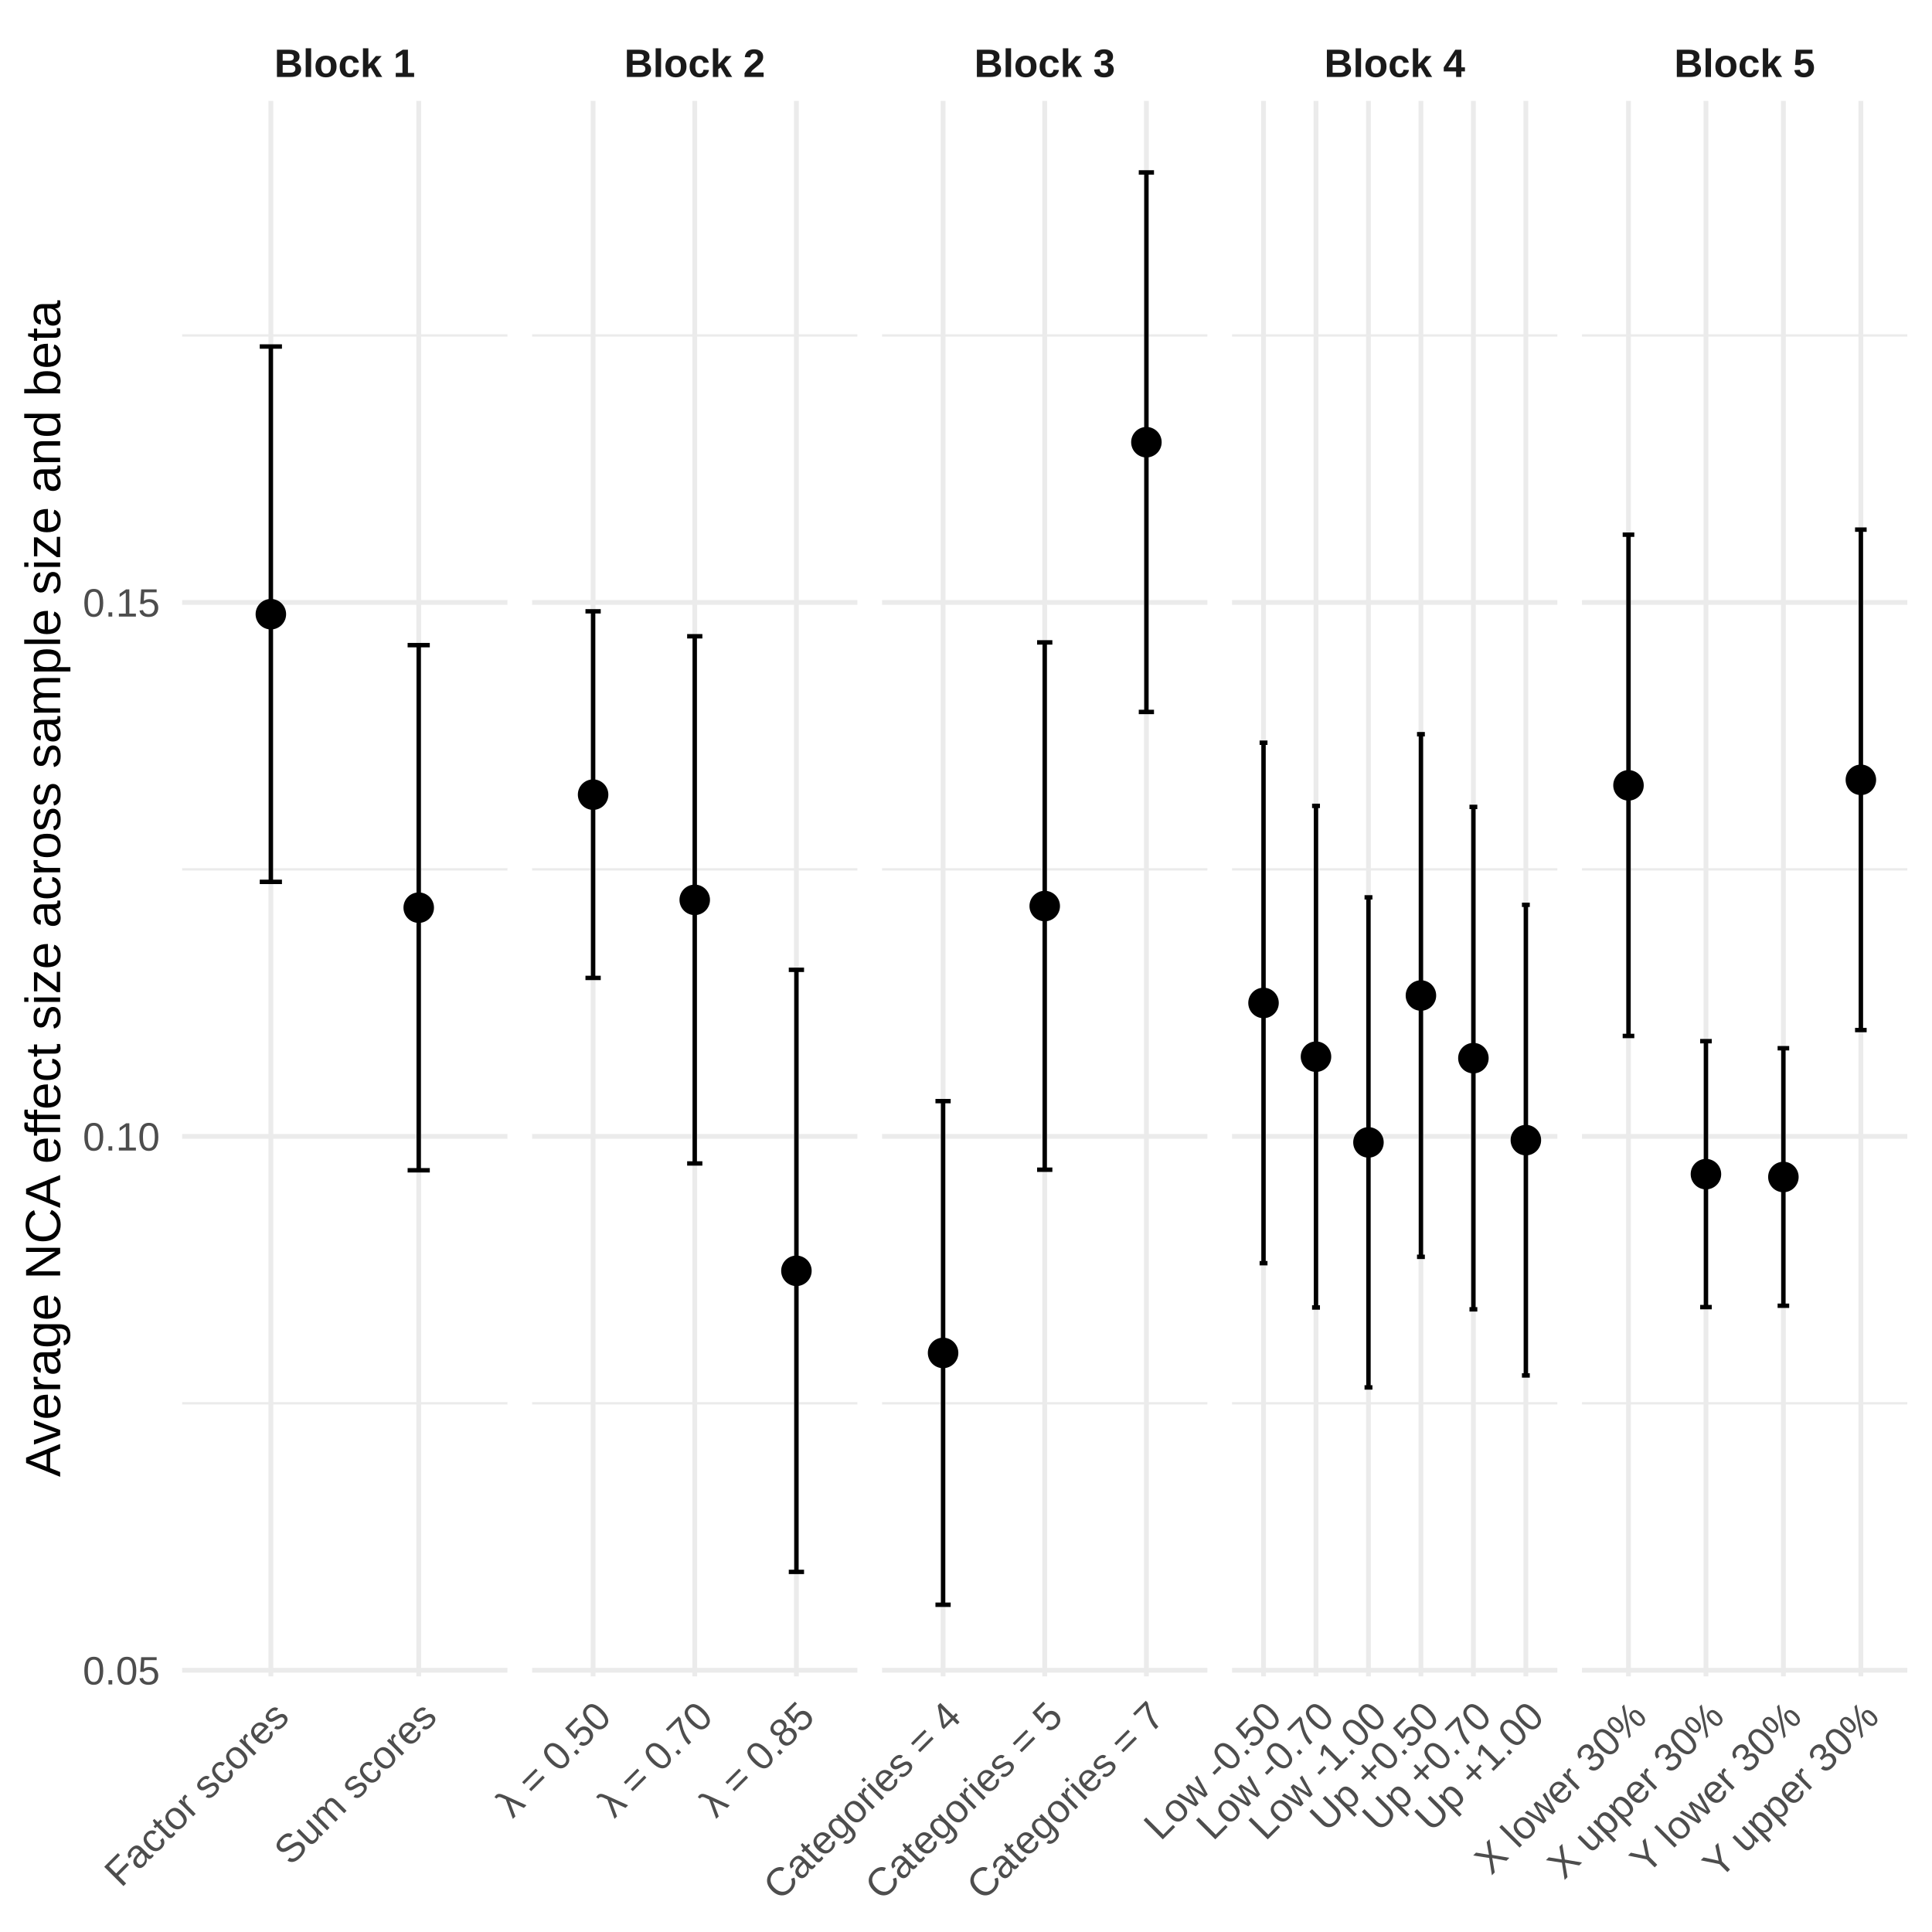
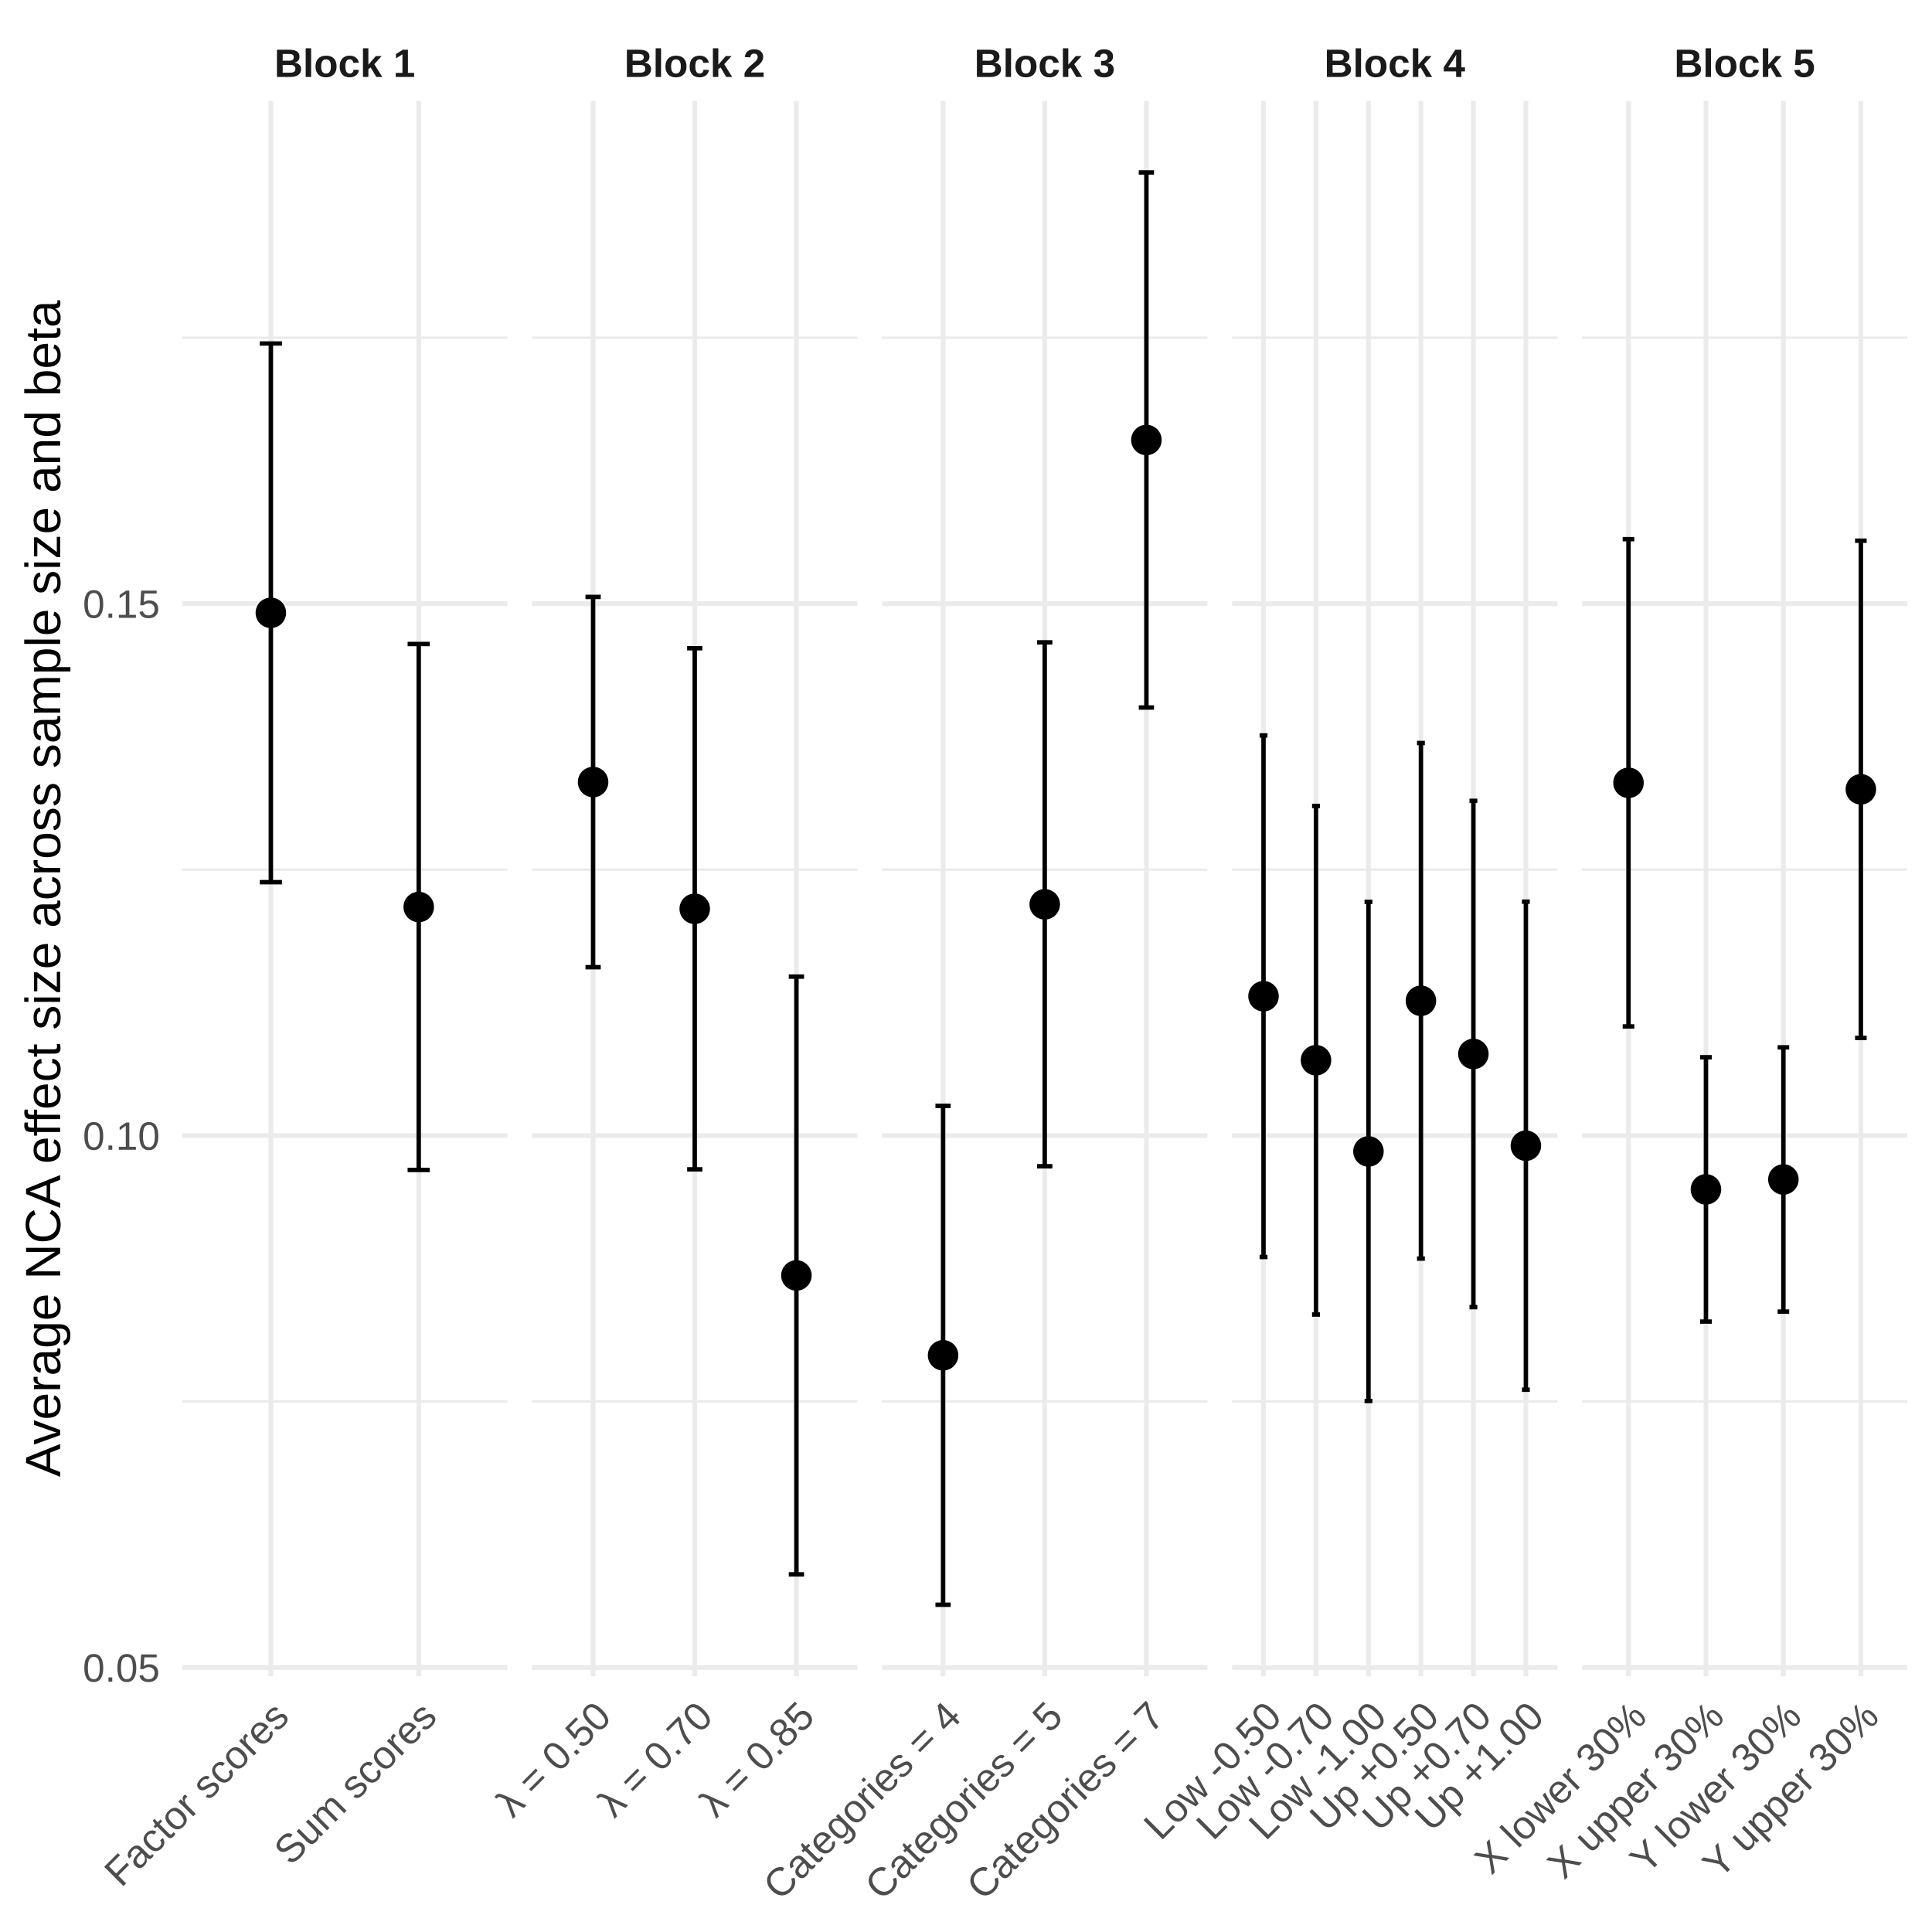
<svg xmlns="http://www.w3.org/2000/svg" width="468.00pt" height="468.00pt" viewBox="0 0 468.00 468.00">
  <g class="svglite">
    <defs>
      <style type="text/css">
    .svglite line, .svglite polyline, .svglite polygon, .svglite path, .svglite rect, .svglite circle {
      fill: none;
      stroke: #000000;
      stroke-linecap: round;
      stroke-linejoin: round;
      stroke-miterlimit: 10.00;
    }
    .svglite text {
      white-space: pre;
    }
    .svglite g.glyphgroup path {
      fill: inherit;
      stroke: none;
    }
  </style>
    </defs>
    <rect width="100%" height="100%" style="stroke: none; fill: #FFFFFF;" />
    <defs>
      <clipPath id="cpMC4wMHw0NjguMDB8MC4wMHw0NjguMDA=">
        <rect x="0.00" y="0.00" width="468.00" height="468.00" />
      </clipPath>
    </defs>
    <g clip-path="url(#cpMC4wMHw0NjguMDB8MC4wMHw0NjguMDA=)">
</g>
    <defs>
      <clipPath id="cpNDQuMTJ8MTIyLjkyfDI0LjQzfDQwNi4wOA==">
        <rect x="44.12" y="24.43" width="78.80" height="381.65" />
      </clipPath>
    </defs>
    <g clip-path="url(#cpNDQuMTJ8MTIyLjkyfDI0LjQzfDQwNi4wOA==)">
-       <polyline points="44.12,339.93 122.92,339.93 " style="stroke-width: 0.58; stroke: #EBEBEB; stroke-linecap: butt;" />
-       <polyline points="44.12,210.59 122.92,210.59 " style="stroke-width: 0.58; stroke: #EBEBEB; stroke-linecap: butt;" />
-       <polyline points="44.12,81.26 122.92,81.26 " style="stroke-width: 0.58; stroke: #EBEBEB; stroke-linecap: butt;" />
-       <polyline points="44.12,404.59 122.92,404.59 " style="stroke-width: 1.16; stroke: #EBEBEB; stroke-linecap: butt;" />
-       <polyline points="44.12,275.26 122.92,275.26 " style="stroke-width: 1.16; stroke: #EBEBEB; stroke-linecap: butt;" />
-       <polyline points="44.12,145.93 122.92,145.93 " style="stroke-width: 1.16; stroke: #EBEBEB; stroke-linecap: butt;" />
+       <polyline points="44.12,339.50 122.92,339.50 " style="stroke-width: 0.58; stroke: #EBEBEB; stroke-linecap: butt;" />
+       <polyline points="44.12,210.65 122.92,210.65 " style="stroke-width: 0.58; stroke: #EBEBEB; stroke-linecap: butt;" />
+       <polyline points="44.12,81.80 122.92,81.80 " style="stroke-width: 0.58; stroke: #EBEBEB; stroke-linecap: butt;" />
+       <polyline points="44.12,403.93 122.92,403.93 " style="stroke-width: 1.16; stroke: #EBEBEB; stroke-linecap: butt;" />
+       <polyline points="44.12,275.08 122.92,275.08 " style="stroke-width: 1.16; stroke: #EBEBEB; stroke-linecap: butt;" />
+       <polyline points="44.12,146.23 122.92,146.23 " style="stroke-width: 1.16; stroke: #EBEBEB; stroke-linecap: butt;" />
      <polyline points="65.61,406.08 65.61,24.43 " style="stroke-width: 1.16; stroke: #EBEBEB; stroke-linecap: butt;" />
      <polyline points="101.43,406.08 101.43,24.43 " style="stroke-width: 1.16; stroke: #EBEBEB; stroke-linecap: butt;" />
-       <circle cx="65.61" cy="148.78" r="3.34" style="stroke-width: 0.71; fill: #000000;" />
-       <circle cx="101.43" cy="219.87" r="3.34" style="stroke-width: 0.71; fill: #000000;" />
-       <polyline points="62.92,83.94 68.30,83.94 " style="stroke-width: 1.07; stroke-linecap: butt;" />
-       <polyline points="65.61,83.94 65.61,213.62 " style="stroke-width: 1.07; stroke-linecap: butt;" />
-       <polyline points="62.92,213.62 68.30,213.62 " style="stroke-width: 1.07; stroke-linecap: butt;" />
-       <polyline points="98.74,156.27 104.11,156.27 " style="stroke-width: 1.07; stroke-linecap: butt;" />
-       <polyline points="101.43,156.27 101.43,283.48 " style="stroke-width: 1.07; stroke-linecap: butt;" />
-       <polyline points="98.74,283.48 104.11,283.48 " style="stroke-width: 1.07; stroke-linecap: butt;" />
+       <circle cx="65.61" cy="148.45" r="3.34" style="stroke-width: 0.71; fill: #000000;" />
+       <circle cx="101.43" cy="219.71" r="3.34" style="stroke-width: 0.71; fill: #000000;" />
+       <polyline points="62.92,83.21 68.30,83.21 " style="stroke-width: 1.07; stroke-linecap: butt;" />
+       <polyline points="65.61,83.21 65.61,213.69 " style="stroke-width: 1.07; stroke-linecap: butt;" />
+       <polyline points="62.92,213.69 68.30,213.69 " style="stroke-width: 1.07; stroke-linecap: butt;" />
+       <polyline points="98.74,156.00 104.11,156.00 " style="stroke-width: 1.07; stroke-linecap: butt;" />
+       <polyline points="101.43,156.00 101.43,283.41 " style="stroke-width: 1.07; stroke-linecap: butt;" />
+       <polyline points="98.74,283.41 104.11,283.41 " style="stroke-width: 1.07; stroke-linecap: butt;" />
    </g>
    <g clip-path="url(#cpMC4wMHw0NjguMDB8MC4wMHw0NjguMDA=)">
</g>
    <defs>
      <clipPath id="cpMTI4LjkwfDIwNy42OXwyNC40M3w0MDYuMDg=">
        <rect x="128.90" y="24.43" width="78.80" height="381.65" />
      </clipPath>
    </defs>
    <g clip-path="url(#cpMTI4LjkwfDIwNy42OXwyNC40M3w0MDYuMDg=)">
-       <polyline points="128.90,339.93 207.69,339.93 " style="stroke-width: 0.58; stroke: #EBEBEB; stroke-linecap: butt;" />
-       <polyline points="128.90,210.59 207.69,210.59 " style="stroke-width: 0.58; stroke: #EBEBEB; stroke-linecap: butt;" />
-       <polyline points="128.90,81.26 207.69,81.26 " style="stroke-width: 0.58; stroke: #EBEBEB; stroke-linecap: butt;" />
-       <polyline points="128.90,404.59 207.69,404.59 " style="stroke-width: 1.16; stroke: #EBEBEB; stroke-linecap: butt;" />
-       <polyline points="128.90,275.26 207.69,275.26 " style="stroke-width: 1.16; stroke: #EBEBEB; stroke-linecap: butt;" />
-       <polyline points="128.90,145.93 207.69,145.93 " style="stroke-width: 1.16; stroke: #EBEBEB; stroke-linecap: butt;" />
+       <polyline points="128.90,339.50 207.69,339.50 " style="stroke-width: 0.58; stroke: #EBEBEB; stroke-linecap: butt;" />
+       <polyline points="128.90,210.65 207.69,210.65 " style="stroke-width: 0.58; stroke: #EBEBEB; stroke-linecap: butt;" />
+       <polyline points="128.90,81.80 207.69,81.80 " style="stroke-width: 0.58; stroke: #EBEBEB; stroke-linecap: butt;" />
+       <polyline points="128.90,403.93 207.69,403.93 " style="stroke-width: 1.16; stroke: #EBEBEB; stroke-linecap: butt;" />
+       <polyline points="128.90,275.08 207.69,275.08 " style="stroke-width: 1.16; stroke: #EBEBEB; stroke-linecap: butt;" />
+       <polyline points="128.90,146.23 207.69,146.23 " style="stroke-width: 1.16; stroke: #EBEBEB; stroke-linecap: butt;" />
      <polyline points="143.67,406.08 143.67,24.43 " style="stroke-width: 1.16; stroke: #EBEBEB; stroke-linecap: butt;" />
      <polyline points="168.29,406.08 168.29,24.43 " style="stroke-width: 1.16; stroke: #EBEBEB; stroke-linecap: butt;" />
      <polyline points="192.92,406.08 192.92,24.43 " style="stroke-width: 1.16; stroke: #EBEBEB; stroke-linecap: butt;" />
-       <circle cx="143.67" cy="192.49" r="3.34" style="stroke-width: 0.71; fill: #000000;" />
-       <circle cx="168.29" cy="217.98" r="3.34" style="stroke-width: 0.71; fill: #000000;" />
-       <circle cx="192.92" cy="307.84" r="3.34" style="stroke-width: 0.71; fill: #000000;" />
-       <polyline points="141.82,148.08 145.52,148.08 " style="stroke-width: 1.07; stroke-linecap: butt;" />
-       <polyline points="143.67,148.08 143.67,236.89 " style="stroke-width: 1.07; stroke-linecap: butt;" />
-       <polyline points="141.82,236.89 145.52,236.89 " style="stroke-width: 1.07; stroke-linecap: butt;" />
-       <polyline points="166.45,154.13 170.14,154.13 " style="stroke-width: 1.07; stroke-linecap: butt;" />
-       <polyline points="168.29,154.13 168.29,281.83 " style="stroke-width: 1.07; stroke-linecap: butt;" />
-       <polyline points="166.45,281.83 170.14,281.83 " style="stroke-width: 1.07; stroke-linecap: butt;" />
-       <polyline points="191.07,234.92 194.77,234.92 " style="stroke-width: 1.07; stroke-linecap: butt;" />
-       <polyline points="192.92,234.92 192.92,380.77 " style="stroke-width: 1.07; stroke-linecap: butt;" />
-       <polyline points="191.07,380.77 194.77,380.77 " style="stroke-width: 1.07; stroke-linecap: butt;" />
+       <circle cx="143.67" cy="189.44" r="3.34" style="stroke-width: 0.71; fill: #000000;" />
+       <circle cx="168.29" cy="220.14" r="3.34" style="stroke-width: 0.71; fill: #000000;" />
+       <circle cx="192.92" cy="308.96" r="3.34" style="stroke-width: 0.71; fill: #000000;" />
+       <polyline points="141.82,144.59 145.52,144.59 " style="stroke-width: 1.07; stroke-linecap: butt;" />
+       <polyline points="143.67,144.59 143.67,234.29 " style="stroke-width: 1.07; stroke-linecap: butt;" />
+       <polyline points="141.82,234.29 145.52,234.29 " style="stroke-width: 1.07; stroke-linecap: butt;" />
+       <polyline points="166.45,157.03 170.14,157.03 " style="stroke-width: 1.07; stroke-linecap: butt;" />
+       <polyline points="168.29,157.03 168.29,283.26 " style="stroke-width: 1.07; stroke-linecap: butt;" />
+       <polyline points="166.45,283.26 170.14,283.26 " style="stroke-width: 1.07; stroke-linecap: butt;" />
+       <polyline points="191.07,236.57 194.77,236.57 " style="stroke-width: 1.07; stroke-linecap: butt;" />
+       <polyline points="192.92,236.57 192.92,381.36 " style="stroke-width: 1.07; stroke-linecap: butt;" />
+       <polyline points="191.07,381.36 194.77,381.36 " style="stroke-width: 1.07; stroke-linecap: butt;" />
    </g>
    <g clip-path="url(#cpMC4wMHw0NjguMDB8MC4wMHw0NjguMDA=)">
</g>
    <defs>
      <clipPath id="cpMjEzLjY3fDI5Mi40N3wyNC40M3w0MDYuMDg=">
        <rect x="213.67" y="24.43" width="78.80" height="381.65" />
      </clipPath>
    </defs>
    <g clip-path="url(#cpMjEzLjY3fDI5Mi40N3wyNC40M3w0MDYuMDg=)">
-       <polyline points="213.67,339.93 292.47,339.93 " style="stroke-width: 0.58; stroke: #EBEBEB; stroke-linecap: butt;" />
-       <polyline points="213.67,210.59 292.47,210.59 " style="stroke-width: 0.58; stroke: #EBEBEB; stroke-linecap: butt;" />
-       <polyline points="213.67,81.26 292.47,81.26 " style="stroke-width: 0.58; stroke: #EBEBEB; stroke-linecap: butt;" />
-       <polyline points="213.67,404.59 292.47,404.59 " style="stroke-width: 1.16; stroke: #EBEBEB; stroke-linecap: butt;" />
-       <polyline points="213.67,275.26 292.47,275.26 " style="stroke-width: 1.16; stroke: #EBEBEB; stroke-linecap: butt;" />
-       <polyline points="213.67,145.93 292.47,145.93 " style="stroke-width: 1.16; stroke: #EBEBEB; stroke-linecap: butt;" />
+       <polyline points="213.67,339.50 292.47,339.50 " style="stroke-width: 0.58; stroke: #EBEBEB; stroke-linecap: butt;" />
+       <polyline points="213.67,210.65 292.47,210.65 " style="stroke-width: 0.58; stroke: #EBEBEB; stroke-linecap: butt;" />
+       <polyline points="213.67,81.80 292.47,81.80 " style="stroke-width: 0.58; stroke: #EBEBEB; stroke-linecap: butt;" />
+       <polyline points="213.67,403.93 292.47,403.93 " style="stroke-width: 1.16; stroke: #EBEBEB; stroke-linecap: butt;" />
+       <polyline points="213.67,275.08 292.47,275.08 " style="stroke-width: 1.16; stroke: #EBEBEB; stroke-linecap: butt;" />
+       <polyline points="213.67,146.23 292.47,146.23 " style="stroke-width: 1.16; stroke: #EBEBEB; stroke-linecap: butt;" />
      <polyline points="228.45,406.08 228.45,24.43 " style="stroke-width: 1.16; stroke: #EBEBEB; stroke-linecap: butt;" />
      <polyline points="253.07,406.08 253.07,24.43 " style="stroke-width: 1.16; stroke: #EBEBEB; stroke-linecap: butt;" />
      <polyline points="277.70,406.08 277.70,24.43 " style="stroke-width: 1.16; stroke: #EBEBEB; stroke-linecap: butt;" />
-       <circle cx="228.45" cy="327.73" r="3.34" style="stroke-width: 0.71; fill: #000000;" />
-       <circle cx="253.07" cy="219.48" r="3.34" style="stroke-width: 0.71; fill: #000000;" />
-       <circle cx="277.70" cy="107.12" r="3.34" style="stroke-width: 0.71; fill: #000000;" />
-       <polyline points="226.60,266.73 230.29,266.73 " style="stroke-width: 1.07; stroke-linecap: butt;" />
-       <polyline points="228.45,266.73 228.45,388.73 " style="stroke-width: 1.07; stroke-linecap: butt;" />
+       <circle cx="228.45" cy="328.30" r="3.34" style="stroke-width: 0.71; fill: #000000;" />
+       <circle cx="253.07" cy="219.06" r="3.34" style="stroke-width: 0.71; fill: #000000;" />
+       <circle cx="277.70" cy="106.58" r="3.34" style="stroke-width: 0.71; fill: #000000;" />
+       <polyline points="226.60,267.88 230.29,267.88 " style="stroke-width: 1.07; stroke-linecap: butt;" />
+       <polyline points="228.45,267.88 228.45,388.73 " style="stroke-width: 1.07; stroke-linecap: butt;" />
      <polyline points="226.60,388.73 230.29,388.73 " style="stroke-width: 1.07; stroke-linecap: butt;" />
-       <polyline points="251.22,155.61 254.92,155.61 " style="stroke-width: 1.07; stroke-linecap: butt;" />
-       <polyline points="253.07,155.61 253.07,283.35 " style="stroke-width: 1.07; stroke-linecap: butt;" />
-       <polyline points="251.22,283.35 254.92,283.35 " style="stroke-width: 1.07; stroke-linecap: butt;" />
+       <polyline points="251.22,155.60 254.92,155.60 " style="stroke-width: 1.07; stroke-linecap: butt;" />
+       <polyline points="253.07,155.60 253.07,282.51 " style="stroke-width: 1.07; stroke-linecap: butt;" />
+       <polyline points="251.22,282.51 254.92,282.51 " style="stroke-width: 1.07; stroke-linecap: butt;" />
      <polyline points="275.85,41.77 279.54,41.77 " style="stroke-width: 1.07; stroke-linecap: butt;" />
-       <polyline points="277.70,41.77 277.70,172.46 " style="stroke-width: 1.07; stroke-linecap: butt;" />
-       <polyline points="275.85,172.46 279.54,172.46 " style="stroke-width: 1.07; stroke-linecap: butt;" />
+       <polyline points="277.70,41.77 277.70,171.39 " style="stroke-width: 1.07; stroke-linecap: butt;" />
+       <polyline points="275.85,171.39 279.54,171.39 " style="stroke-width: 1.07; stroke-linecap: butt;" />
    </g>
    <g clip-path="url(#cpMC4wMHw0NjguMDB8MC4wMHw0NjguMDA=)">
</g>
    <defs>
      <clipPath id="cpMjk4LjQ1fDM3Ny4yNXwyNC40M3w0MDYuMDg=">
        <rect x="298.45" y="24.43" width="78.80" height="381.65" />
      </clipPath>
    </defs>
    <g clip-path="url(#cpMjk4LjQ1fDM3Ny4yNXwyNC40M3w0MDYuMDg=)">
-       <polyline points="298.45,339.93 377.25,339.93 " style="stroke-width: 0.58; stroke: #EBEBEB; stroke-linecap: butt;" />
-       <polyline points="298.45,210.59 377.25,210.59 " style="stroke-width: 0.58; stroke: #EBEBEB; stroke-linecap: butt;" />
-       <polyline points="298.45,81.26 377.25,81.26 " style="stroke-width: 0.58; stroke: #EBEBEB; stroke-linecap: butt;" />
-       <polyline points="298.45,404.59 377.25,404.59 " style="stroke-width: 1.16; stroke: #EBEBEB; stroke-linecap: butt;" />
-       <polyline points="298.45,275.26 377.25,275.26 " style="stroke-width: 1.16; stroke: #EBEBEB; stroke-linecap: butt;" />
-       <polyline points="298.45,145.93 377.25,145.93 " style="stroke-width: 1.16; stroke: #EBEBEB; stroke-linecap: butt;" />
+       <polyline points="298.45,339.50 377.25,339.50 " style="stroke-width: 0.58; stroke: #EBEBEB; stroke-linecap: butt;" />
+       <polyline points="298.45,210.65 377.25,210.65 " style="stroke-width: 0.58; stroke: #EBEBEB; stroke-linecap: butt;" />
+       <polyline points="298.45,81.80 377.25,81.80 " style="stroke-width: 0.58; stroke: #EBEBEB; stroke-linecap: butt;" />
+       <polyline points="298.45,403.93 377.25,403.93 " style="stroke-width: 1.16; stroke: #EBEBEB; stroke-linecap: butt;" />
+       <polyline points="298.45,275.08 377.25,275.08 " style="stroke-width: 1.16; stroke: #EBEBEB; stroke-linecap: butt;" />
+       <polyline points="298.45,146.23 377.25,146.23 " style="stroke-width: 1.16; stroke: #EBEBEB; stroke-linecap: butt;" />
      <polyline points="306.07,406.08 306.07,24.43 " style="stroke-width: 1.16; stroke: #EBEBEB; stroke-linecap: butt;" />
      <polyline points="318.78,406.08 318.78,24.43 " style="stroke-width: 1.16; stroke: #EBEBEB; stroke-linecap: butt;" />
      <polyline points="331.49,406.08 331.49,24.43 " style="stroke-width: 1.16; stroke: #EBEBEB; stroke-linecap: butt;" />
      <polyline points="344.20,406.08 344.20,24.43 " style="stroke-width: 1.16; stroke: #EBEBEB; stroke-linecap: butt;" />
      <polyline points="356.91,406.08 356.91,24.43 " style="stroke-width: 1.16; stroke: #EBEBEB; stroke-linecap: butt;" />
      <polyline points="369.62,406.08 369.62,24.43 " style="stroke-width: 1.16; stroke: #EBEBEB; stroke-linecap: butt;" />
-       <circle cx="306.07" cy="242.95" r="3.34" style="stroke-width: 0.71; fill: #000000;" />
-       <circle cx="318.78" cy="255.97" r="3.34" style="stroke-width: 0.71; fill: #000000;" />
-       <circle cx="331.49" cy="276.73" r="3.34" style="stroke-width: 0.71; fill: #000000;" />
-       <circle cx="344.20" cy="241.15" r="3.34" style="stroke-width: 0.71; fill: #000000;" />
-       <circle cx="356.91" cy="256.32" r="3.34" style="stroke-width: 0.71; fill: #000000;" />
-       <circle cx="369.62" cy="276.18" r="3.34" style="stroke-width: 0.71; fill: #000000;" />
-       <polyline points="305.12,179.91 307.03,179.91 " style="stroke-width: 1.07; stroke-linecap: butt;" />
-       <polyline points="306.07,179.91 306.07,305.99 " style="stroke-width: 1.07; stroke-linecap: butt;" />
-       <polyline points="305.12,305.99 307.03,305.99 " style="stroke-width: 1.07; stroke-linecap: butt;" />
-       <polyline points="317.83,195.21 319.74,195.21 " style="stroke-width: 1.07; stroke-linecap: butt;" />
-       <polyline points="318.78,195.21 318.78,316.72 " style="stroke-width: 1.07; stroke-linecap: butt;" />
-       <polyline points="317.83,316.72 319.74,316.72 " style="stroke-width: 1.07; stroke-linecap: butt;" />
-       <polyline points="330.54,217.37 332.45,217.37 " style="stroke-width: 1.07; stroke-linecap: butt;" />
-       <polyline points="331.49,217.37 331.49,336.09 " style="stroke-width: 1.07; stroke-linecap: butt;" />
-       <polyline points="330.54,336.09 332.45,336.09 " style="stroke-width: 1.07; stroke-linecap: butt;" />
-       <polyline points="343.25,177.85 345.15,177.85 " style="stroke-width: 1.07; stroke-linecap: butt;" />
-       <polyline points="344.20,177.85 344.20,304.45 " style="stroke-width: 1.07; stroke-linecap: butt;" />
-       <polyline points="343.25,304.45 345.15,304.45 " style="stroke-width: 1.07; stroke-linecap: butt;" />
-       <polyline points="355.96,195.46 357.86,195.46 " style="stroke-width: 1.07; stroke-linecap: butt;" />
-       <polyline points="356.91,195.46 356.91,317.17 " style="stroke-width: 1.07; stroke-linecap: butt;" />
-       <polyline points="355.96,317.17 357.86,317.17 " style="stroke-width: 1.07; stroke-linecap: butt;" />
-       <polyline points="368.67,219.18 370.57,219.18 " style="stroke-width: 1.07; stroke-linecap: butt;" />
-       <polyline points="369.62,219.18 369.62,333.18 " style="stroke-width: 1.07; stroke-linecap: butt;" />
-       <polyline points="368.67,333.18 370.57,333.18 " style="stroke-width: 1.07; stroke-linecap: butt;" />
+       <circle cx="306.07" cy="241.32" r="3.34" style="stroke-width: 0.71; fill: #000000;" />
+       <circle cx="318.78" cy="256.83" r="3.34" style="stroke-width: 0.71; fill: #000000;" />
+       <circle cx="331.49" cy="278.92" r="3.34" style="stroke-width: 0.71; fill: #000000;" />
+       <circle cx="344.20" cy="242.43" r="3.34" style="stroke-width: 0.71; fill: #000000;" />
+       <circle cx="356.91" cy="255.31" r="3.34" style="stroke-width: 0.71; fill: #000000;" />
+       <circle cx="369.62" cy="277.53" r="3.34" style="stroke-width: 0.71; fill: #000000;" />
+       <polyline points="305.12,178.15 307.03,178.15 " style="stroke-width: 1.07; stroke-linecap: butt;" />
+       <polyline points="306.07,178.15 306.07,304.49 " style="stroke-width: 1.07; stroke-linecap: butt;" />
+       <polyline points="305.12,304.49 307.03,304.49 " style="stroke-width: 1.07; stroke-linecap: butt;" />
+       <polyline points="317.83,195.22 319.74,195.22 " style="stroke-width: 1.07; stroke-linecap: butt;" />
+       <polyline points="318.78,195.22 318.78,318.43 " style="stroke-width: 1.07; stroke-linecap: butt;" />
+       <polyline points="317.83,318.43 319.74,318.43 " style="stroke-width: 1.07; stroke-linecap: butt;" />
+       <polyline points="330.54,218.47 332.45,218.47 " style="stroke-width: 1.07; stroke-linecap: butt;" />
+       <polyline points="331.49,218.47 331.49,339.37 " style="stroke-width: 1.07; stroke-linecap: butt;" />
+       <polyline points="330.54,339.37 332.45,339.37 " style="stroke-width: 1.07; stroke-linecap: butt;" />
+       <polyline points="343.25,179.99 345.15,179.99 " style="stroke-width: 1.07; stroke-linecap: butt;" />
+       <polyline points="344.20,179.99 344.20,304.87 " style="stroke-width: 1.07; stroke-linecap: butt;" />
+       <polyline points="343.25,304.87 345.15,304.87 " style="stroke-width: 1.07; stroke-linecap: butt;" />
+       <polyline points="355.96,193.99 357.86,193.99 " style="stroke-width: 1.07; stroke-linecap: butt;" />
+       <polyline points="356.91,193.99 356.91,316.63 " style="stroke-width: 1.07; stroke-linecap: butt;" />
+       <polyline points="355.96,316.63 357.86,316.63 " style="stroke-width: 1.07; stroke-linecap: butt;" />
+       <polyline points="368.67,218.42 370.57,218.42 " style="stroke-width: 1.07; stroke-linecap: butt;" />
+       <polyline points="369.62,218.42 369.62,336.64 " style="stroke-width: 1.07; stroke-linecap: butt;" />
+       <polyline points="368.67,336.64 370.57,336.64 " style="stroke-width: 1.07; stroke-linecap: butt;" />
    </g>
    <g clip-path="url(#cpMC4wMHw0NjguMDB8MC4wMHw0NjguMDA=)">
</g>
    <defs>
      <clipPath id="cpMzgzLjIyfDQ2Mi4wMnwyNC40M3w0MDYuMDg=">
        <rect x="383.22" y="24.43" width="78.80" height="381.65" />
      </clipPath>
    </defs>
    <g clip-path="url(#cpMzgzLjIyfDQ2Mi4wMnwyNC40M3w0MDYuMDg=)">
-       <polyline points="383.22,339.93 462.02,339.93 " style="stroke-width: 0.58; stroke: #EBEBEB; stroke-linecap: butt;" />
-       <polyline points="383.22,210.59 462.02,210.59 " style="stroke-width: 0.58; stroke: #EBEBEB; stroke-linecap: butt;" />
-       <polyline points="383.22,81.26 462.02,81.26 " style="stroke-width: 0.58; stroke: #EBEBEB; stroke-linecap: butt;" />
-       <polyline points="383.22,404.59 462.02,404.59 " style="stroke-width: 1.16; stroke: #EBEBEB; stroke-linecap: butt;" />
-       <polyline points="383.22,275.26 462.02,275.26 " style="stroke-width: 1.16; stroke: #EBEBEB; stroke-linecap: butt;" />
-       <polyline points="383.22,145.93 462.02,145.93 " style="stroke-width: 1.16; stroke: #EBEBEB; stroke-linecap: butt;" />
+       <polyline points="383.22,339.50 462.02,339.50 " style="stroke-width: 0.58; stroke: #EBEBEB; stroke-linecap: butt;" />
+       <polyline points="383.22,210.65 462.02,210.65 " style="stroke-width: 0.58; stroke: #EBEBEB; stroke-linecap: butt;" />
+       <polyline points="383.22,81.80 462.02,81.80 " style="stroke-width: 0.58; stroke: #EBEBEB; stroke-linecap: butt;" />
+       <polyline points="383.22,403.93 462.02,403.93 " style="stroke-width: 1.16; stroke: #EBEBEB; stroke-linecap: butt;" />
+       <polyline points="383.22,275.08 462.02,275.08 " style="stroke-width: 1.16; stroke: #EBEBEB; stroke-linecap: butt;" />
+       <polyline points="383.22,146.23 462.02,146.23 " style="stroke-width: 1.16; stroke: #EBEBEB; stroke-linecap: butt;" />
      <polyline points="394.48,406.08 394.48,24.43 " style="stroke-width: 1.16; stroke: #EBEBEB; stroke-linecap: butt;" />
      <polyline points="413.24,406.08 413.24,24.43 " style="stroke-width: 1.16; stroke: #EBEBEB; stroke-linecap: butt;" />
      <polyline points="432.00,406.08 432.00,24.43 " style="stroke-width: 1.16; stroke: #EBEBEB; stroke-linecap: butt;" />
      <polyline points="450.77,406.08 450.77,24.43 " style="stroke-width: 1.16; stroke: #EBEBEB; stroke-linecap: butt;" />
-       <circle cx="394.48" cy="190.24" r="3.34" style="stroke-width: 0.71; fill: #000000;" />
-       <circle cx="413.24" cy="284.42" r="3.34" style="stroke-width: 0.71; fill: #000000;" />
-       <circle cx="432.00" cy="285.11" r="3.34" style="stroke-width: 0.71; fill: #000000;" />
-       <circle cx="450.77" cy="188.90" r="3.34" style="stroke-width: 0.71; fill: #000000;" />
-       <polyline points="393.07,129.52 395.89,129.52 " style="stroke-width: 1.07; stroke-linecap: butt;" />
-       <polyline points="394.48,129.52 394.48,250.95 " style="stroke-width: 1.07; stroke-linecap: butt;" />
-       <polyline points="393.07,250.95 395.89,250.95 " style="stroke-width: 1.07; stroke-linecap: butt;" />
-       <polyline points="411.84,252.21 414.65,252.21 " style="stroke-width: 1.07; stroke-linecap: butt;" />
-       <polyline points="413.24,252.21 413.24,316.63 " style="stroke-width: 1.07; stroke-linecap: butt;" />
-       <polyline points="411.84,316.63 414.65,316.63 " style="stroke-width: 1.07; stroke-linecap: butt;" />
-       <polyline points="430.60,253.92 433.41,253.92 " style="stroke-width: 1.07; stroke-linecap: butt;" />
-       <polyline points="432.00,253.92 432.00,316.30 " style="stroke-width: 1.07; stroke-linecap: butt;" />
-       <polyline points="430.60,316.30 433.41,316.30 " style="stroke-width: 1.07; stroke-linecap: butt;" />
-       <polyline points="449.36,128.29 452.17,128.29 " style="stroke-width: 1.07; stroke-linecap: butt;" />
-       <polyline points="450.77,128.29 450.77,249.52 " style="stroke-width: 1.07; stroke-linecap: butt;" />
-       <polyline points="449.36,249.52 452.17,249.52 " style="stroke-width: 1.07; stroke-linecap: butt;" />
+       <circle cx="394.48" cy="189.63" r="3.34" style="stroke-width: 0.71; fill: #000000;" />
+       <circle cx="413.24" cy="288.11" r="3.34" style="stroke-width: 0.71; fill: #000000;" />
+       <circle cx="432.00" cy="285.71" r="3.34" style="stroke-width: 0.71; fill: #000000;" />
+       <circle cx="450.77" cy="191.20" r="3.34" style="stroke-width: 0.71; fill: #000000;" />
+       <polyline points="393.07,130.61 395.89,130.61 " style="stroke-width: 1.07; stroke-linecap: butt;" />
+       <polyline points="394.48,130.61 394.48,248.64 " style="stroke-width: 1.07; stroke-linecap: butt;" />
+       <polyline points="393.07,248.64 395.89,248.64 " style="stroke-width: 1.07; stroke-linecap: butt;" />
+       <polyline points="411.84,256.10 414.65,256.10 " style="stroke-width: 1.07; stroke-linecap: butt;" />
+       <polyline points="413.24,256.10 413.24,320.13 " style="stroke-width: 1.07; stroke-linecap: butt;" />
+       <polyline points="411.84,320.13 414.65,320.13 " style="stroke-width: 1.07; stroke-linecap: butt;" />
+       <polyline points="430.60,253.71 433.41,253.71 " style="stroke-width: 1.07; stroke-linecap: butt;" />
+       <polyline points="432.00,253.71 432.00,317.72 " style="stroke-width: 1.07; stroke-linecap: butt;" />
+       <polyline points="430.60,317.72 433.41,317.72 " style="stroke-width: 1.07; stroke-linecap: butt;" />
+       <polyline points="449.36,130.98 452.17,130.98 " style="stroke-width: 1.07; stroke-linecap: butt;" />
+       <polyline points="450.77,130.98 450.77,251.42 " style="stroke-width: 1.07; stroke-linecap: butt;" />
+       <polyline points="449.36,251.42 452.17,251.42 " style="stroke-width: 1.07; stroke-linecap: butt;" />
    </g>
    <g clip-path="url(#cpMC4wMHw0NjguMDB8MC4wMHw0NjguMDA=)">
</g>
    <defs>
      <clipPath id="cpNDQuMTJ8MTIyLjkyfDUuOTh8MjQuNDM=">
        <rect x="44.12" y="5.98" width="78.80" height="18.45" />
      </clipPath>
    </defs>
    <g clip-path="url(#cpNDQuMTJ8MTIyLjkyfDUuOTh8MjQuNDM=)">
      <text x="83.52" y="18.64" text-anchor="middle" style="font-size: 9.60px; font-weight: bold;fill: #1A1A1A; font-family: &quot;Arial&quot;;" textLength="34.11px" lengthAdjust="spacingAndGlyphs">Block 1</text>
    </g>
    <g clip-path="url(#cpMC4wMHw0NjguMDB8MC4wMHw0NjguMDA=)">
</g>
    <defs>
      <clipPath id="cpMTI4LjkwfDIwNy42OXw1Ljk4fDI0LjQz">
        <rect x="128.90" y="5.98" width="78.80" height="18.45" />
      </clipPath>
    </defs>
    <g clip-path="url(#cpMTI4LjkwfDIwNy42OXw1Ljk4fDI0LjQz)">
      <text x="168.29" y="18.64" text-anchor="middle" style="font-size: 9.60px; font-weight: bold;fill: #1A1A1A; font-family: &quot;Arial&quot;;" textLength="34.11px" lengthAdjust="spacingAndGlyphs">Block 2</text>
    </g>
    <g clip-path="url(#cpMC4wMHw0NjguMDB8MC4wMHw0NjguMDA=)">
</g>
    <defs>
      <clipPath id="cpMjEzLjY3fDI5Mi40N3w1Ljk4fDI0LjQz">
        <rect x="213.67" y="5.98" width="78.80" height="18.45" />
      </clipPath>
    </defs>
    <g clip-path="url(#cpMjEzLjY3fDI5Mi40N3w1Ljk4fDI0LjQz)">
      <text x="253.07" y="18.64" text-anchor="middle" style="font-size: 9.60px; font-weight: bold;fill: #1A1A1A; font-family: &quot;Arial&quot;;" textLength="34.11px" lengthAdjust="spacingAndGlyphs">Block 3</text>
    </g>
    <g clip-path="url(#cpMC4wMHw0NjguMDB8MC4wMHw0NjguMDA=)">
</g>
    <defs>
      <clipPath id="cpMjk4LjQ1fDM3Ny4yNXw1Ljk4fDI0LjQz">
        <rect x="298.45" y="5.98" width="78.80" height="18.45" />
      </clipPath>
    </defs>
    <g clip-path="url(#cpMjk4LjQ1fDM3Ny4yNXw1Ljk4fDI0LjQz)">
      <text x="337.85" y="18.64" text-anchor="middle" style="font-size: 9.60px; font-weight: bold;fill: #1A1A1A; font-family: &quot;Arial&quot;;" textLength="34.11px" lengthAdjust="spacingAndGlyphs">Block 4</text>
    </g>
    <g clip-path="url(#cpMC4wMHw0NjguMDB8MC4wMHw0NjguMDA=)">
</g>
    <defs>
      <clipPath id="cpMzgzLjIyfDQ2Mi4wMnw1Ljk4fDI0LjQz">
        <rect x="383.22" y="5.98" width="78.80" height="18.45" />
      </clipPath>
    </defs>
    <g clip-path="url(#cpMzgzLjIyfDQ2Mi4wMnw1Ljk4fDI0LjQz)">
      <text x="422.62" y="18.64" text-anchor="middle" style="font-size: 9.60px; font-weight: bold;fill: #1A1A1A; font-family: &quot;Arial&quot;;" textLength="34.11px" lengthAdjust="spacingAndGlyphs">Block 5</text>
    </g>
    <g clip-path="url(#cpMC4wMHw0NjguMDB8MC4wMHw0NjguMDA=)">
      <text transform="translate(70.47,416.31) rotate(-45)" text-anchor="end" style="font-size: 9.60px;fill: #4D4D4D; font-family: &quot;Arial&quot;;" textLength="58.08px" lengthAdjust="spacingAndGlyphs">Factor scores</text>
      <text transform="translate(106.28,416.31) rotate(-45)" text-anchor="end" style="font-size: 9.60px;fill: #4D4D4D; font-family: &quot;Arial&quot;;" textLength="50.62px" lengthAdjust="spacingAndGlyphs">Sum scores</text>
      <text transform="translate(148.53,416.31) rotate(-45)" text-anchor="end" style="font-size: 9.60px;fill: #4D4D4D; font-family: &quot;Arial&quot;;" textLength="34.41px" lengthAdjust="spacingAndGlyphs">λ = 0.50</text>
      <text transform="translate(173.15,416.31) rotate(-45)" text-anchor="end" style="font-size: 9.60px;fill: #4D4D4D; font-family: &quot;Arial&quot;;" textLength="34.41px" lengthAdjust="spacingAndGlyphs">λ = 0.70</text>
      <text transform="translate(197.78,416.31) rotate(-45)" text-anchor="end" style="font-size: 9.60px;fill: #4D4D4D; font-family: &quot;Arial&quot;;" textLength="34.41px" lengthAdjust="spacingAndGlyphs">λ = 0.85</text>
      <text transform="translate(233.30,416.31) rotate(-45)" text-anchor="end" style="font-size: 9.60px;fill: #4D4D4D; font-family: &quot;Arial&quot;;" textLength="62.62px" lengthAdjust="spacingAndGlyphs">Categories = 4</text>
      <text transform="translate(257.93,416.31) rotate(-45)" text-anchor="end" style="font-size: 9.60px;fill: #4D4D4D; font-family: &quot;Arial&quot;;" textLength="62.62px" lengthAdjust="spacingAndGlyphs">Categories = 5</text>
      <text transform="translate(282.55,416.31) rotate(-45)" text-anchor="end" style="font-size: 9.60px;fill: #4D4D4D; font-family: &quot;Arial&quot;;" textLength="62.62px" lengthAdjust="spacingAndGlyphs">Categories = 7</text>
      <text transform="translate(310.93,416.31) rotate(-45)" text-anchor="end" style="font-size: 9.60px;fill: #4D4D4D; font-family: &quot;Arial&quot;;" textLength="42.09px" lengthAdjust="spacingAndGlyphs">Low -0.50</text>
      <text transform="translate(323.64,416.31) rotate(-45)" text-anchor="end" style="font-size: 9.60px;fill: #4D4D4D; font-family: &quot;Arial&quot;;" textLength="42.09px" lengthAdjust="spacingAndGlyphs">Low -0.70</text>
      <text transform="translate(336.35,416.31) rotate(-45)" text-anchor="end" style="font-size: 9.60px;fill: #4D4D4D; font-family: &quot;Arial&quot;;" textLength="42.09px" lengthAdjust="spacingAndGlyphs">Low -1.00</text>
      <text transform="translate(349.06,416.31) rotate(-45)" text-anchor="end" style="font-size: 9.60px;fill: #4D4D4D; font-family: &quot;Arial&quot;;" textLength="39.19px" lengthAdjust="spacingAndGlyphs">Up +0.50</text>
      <text transform="translate(361.77,416.31) rotate(-45)" text-anchor="end" style="font-size: 9.60px;fill: #4D4D4D; font-family: &quot;Arial&quot;;" textLength="39.19px" lengthAdjust="spacingAndGlyphs">Up +0.70</text>
      <text transform="translate(374.48,416.31) rotate(-45)" text-anchor="end" style="font-size: 9.60px;fill: #4D4D4D; font-family: &quot;Arial&quot;;" textLength="39.19px" lengthAdjust="spacingAndGlyphs">Up +1.00</text>
      <text transform="translate(399.34,416.31) rotate(-45)" text-anchor="end" style="font-size: 9.60px;fill: #4D4D4D; font-family: &quot;Arial&quot;;" textLength="53.83px" lengthAdjust="spacingAndGlyphs">X lower 30%</text>
      <text transform="translate(418.10,416.31) rotate(-45)" text-anchor="end" style="font-size: 9.60px;fill: #4D4D4D; font-family: &quot;Arial&quot;;" textLength="55.44px" lengthAdjust="spacingAndGlyphs">X upper 30%</text>
      <text transform="translate(436.86,416.31) rotate(-45)" text-anchor="end" style="font-size: 9.60px;fill: #4D4D4D; font-family: &quot;Arial&quot;;" textLength="53.66px" lengthAdjust="spacingAndGlyphs">Y lower 30%</text>
      <text transform="translate(455.62,416.31) rotate(-45)" text-anchor="end" style="font-size: 9.60px;fill: #4D4D4D; font-family: &quot;Arial&quot;;" textLength="55.27px" lengthAdjust="spacingAndGlyphs">Y upper 30%</text>
-       <text x="38.74" y="408.03" text-anchor="end" style="font-size: 9.60px;fill: #4D4D4D; font-family: &quot;Arial&quot;;" textLength="18.66px" lengthAdjust="spacingAndGlyphs">0.05</text>
-       <text x="38.74" y="278.70" text-anchor="end" style="font-size: 9.60px;fill: #4D4D4D; font-family: &quot;Arial&quot;;" textLength="18.66px" lengthAdjust="spacingAndGlyphs">0.10</text>
-       <text x="38.74" y="149.36" text-anchor="end" style="font-size: 9.60px;fill: #4D4D4D; font-family: &quot;Arial&quot;;" textLength="18.66px" lengthAdjust="spacingAndGlyphs">0.15</text>
+       <text x="38.74" y="407.36" text-anchor="end" style="font-size: 9.60px;fill: #4D4D4D; font-family: &quot;Arial&quot;;" textLength="18.66px" lengthAdjust="spacingAndGlyphs">0.05</text>
+       <text x="38.74" y="278.51" text-anchor="end" style="font-size: 9.60px;fill: #4D4D4D; font-family: &quot;Arial&quot;;" textLength="18.66px" lengthAdjust="spacingAndGlyphs">0.10</text>
+       <text x="38.74" y="149.66" text-anchor="end" style="font-size: 9.60px;fill: #4D4D4D; font-family: &quot;Arial&quot;;" textLength="18.66px" lengthAdjust="spacingAndGlyphs">0.15</text>
      <text transform="translate(14.57,215.25) rotate(-90)" text-anchor="middle" style="font-size: 12.00px; font-family: &quot;Arial&quot;;" textLength="284.97px" lengthAdjust="spacingAndGlyphs">Average NCA effect size across sample size and beta</text>
    </g>
  </g>
</svg>
